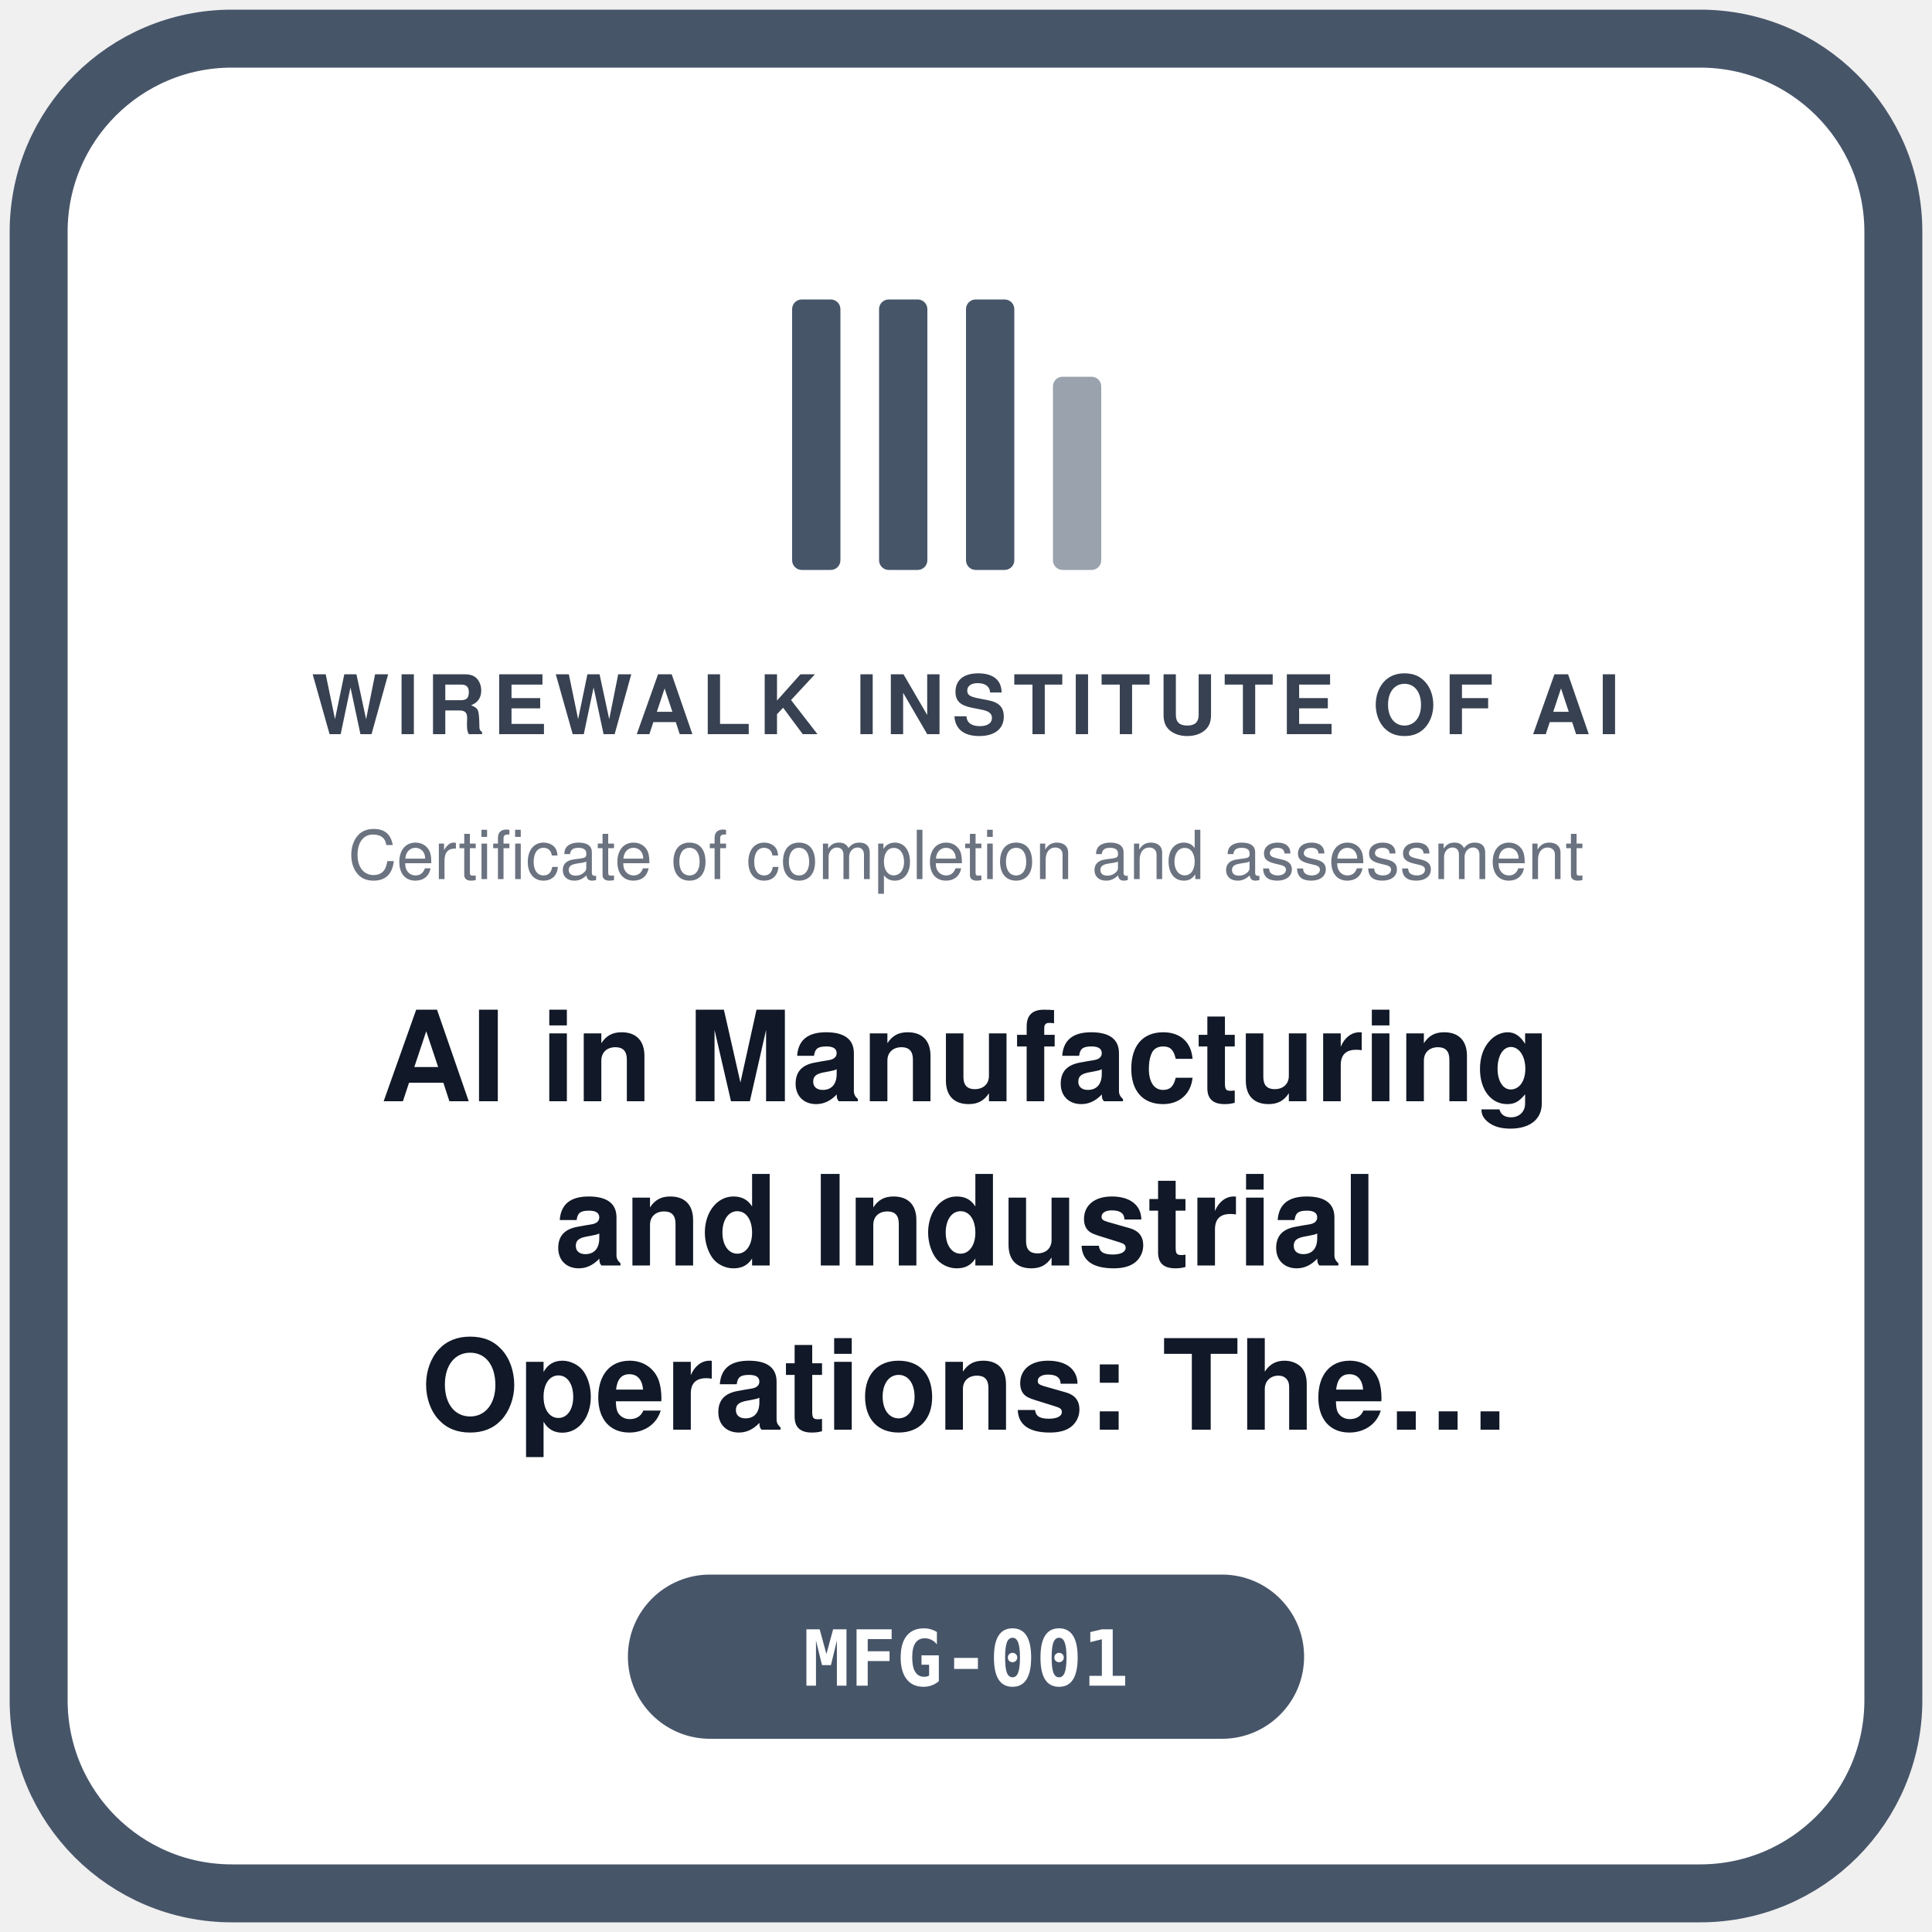
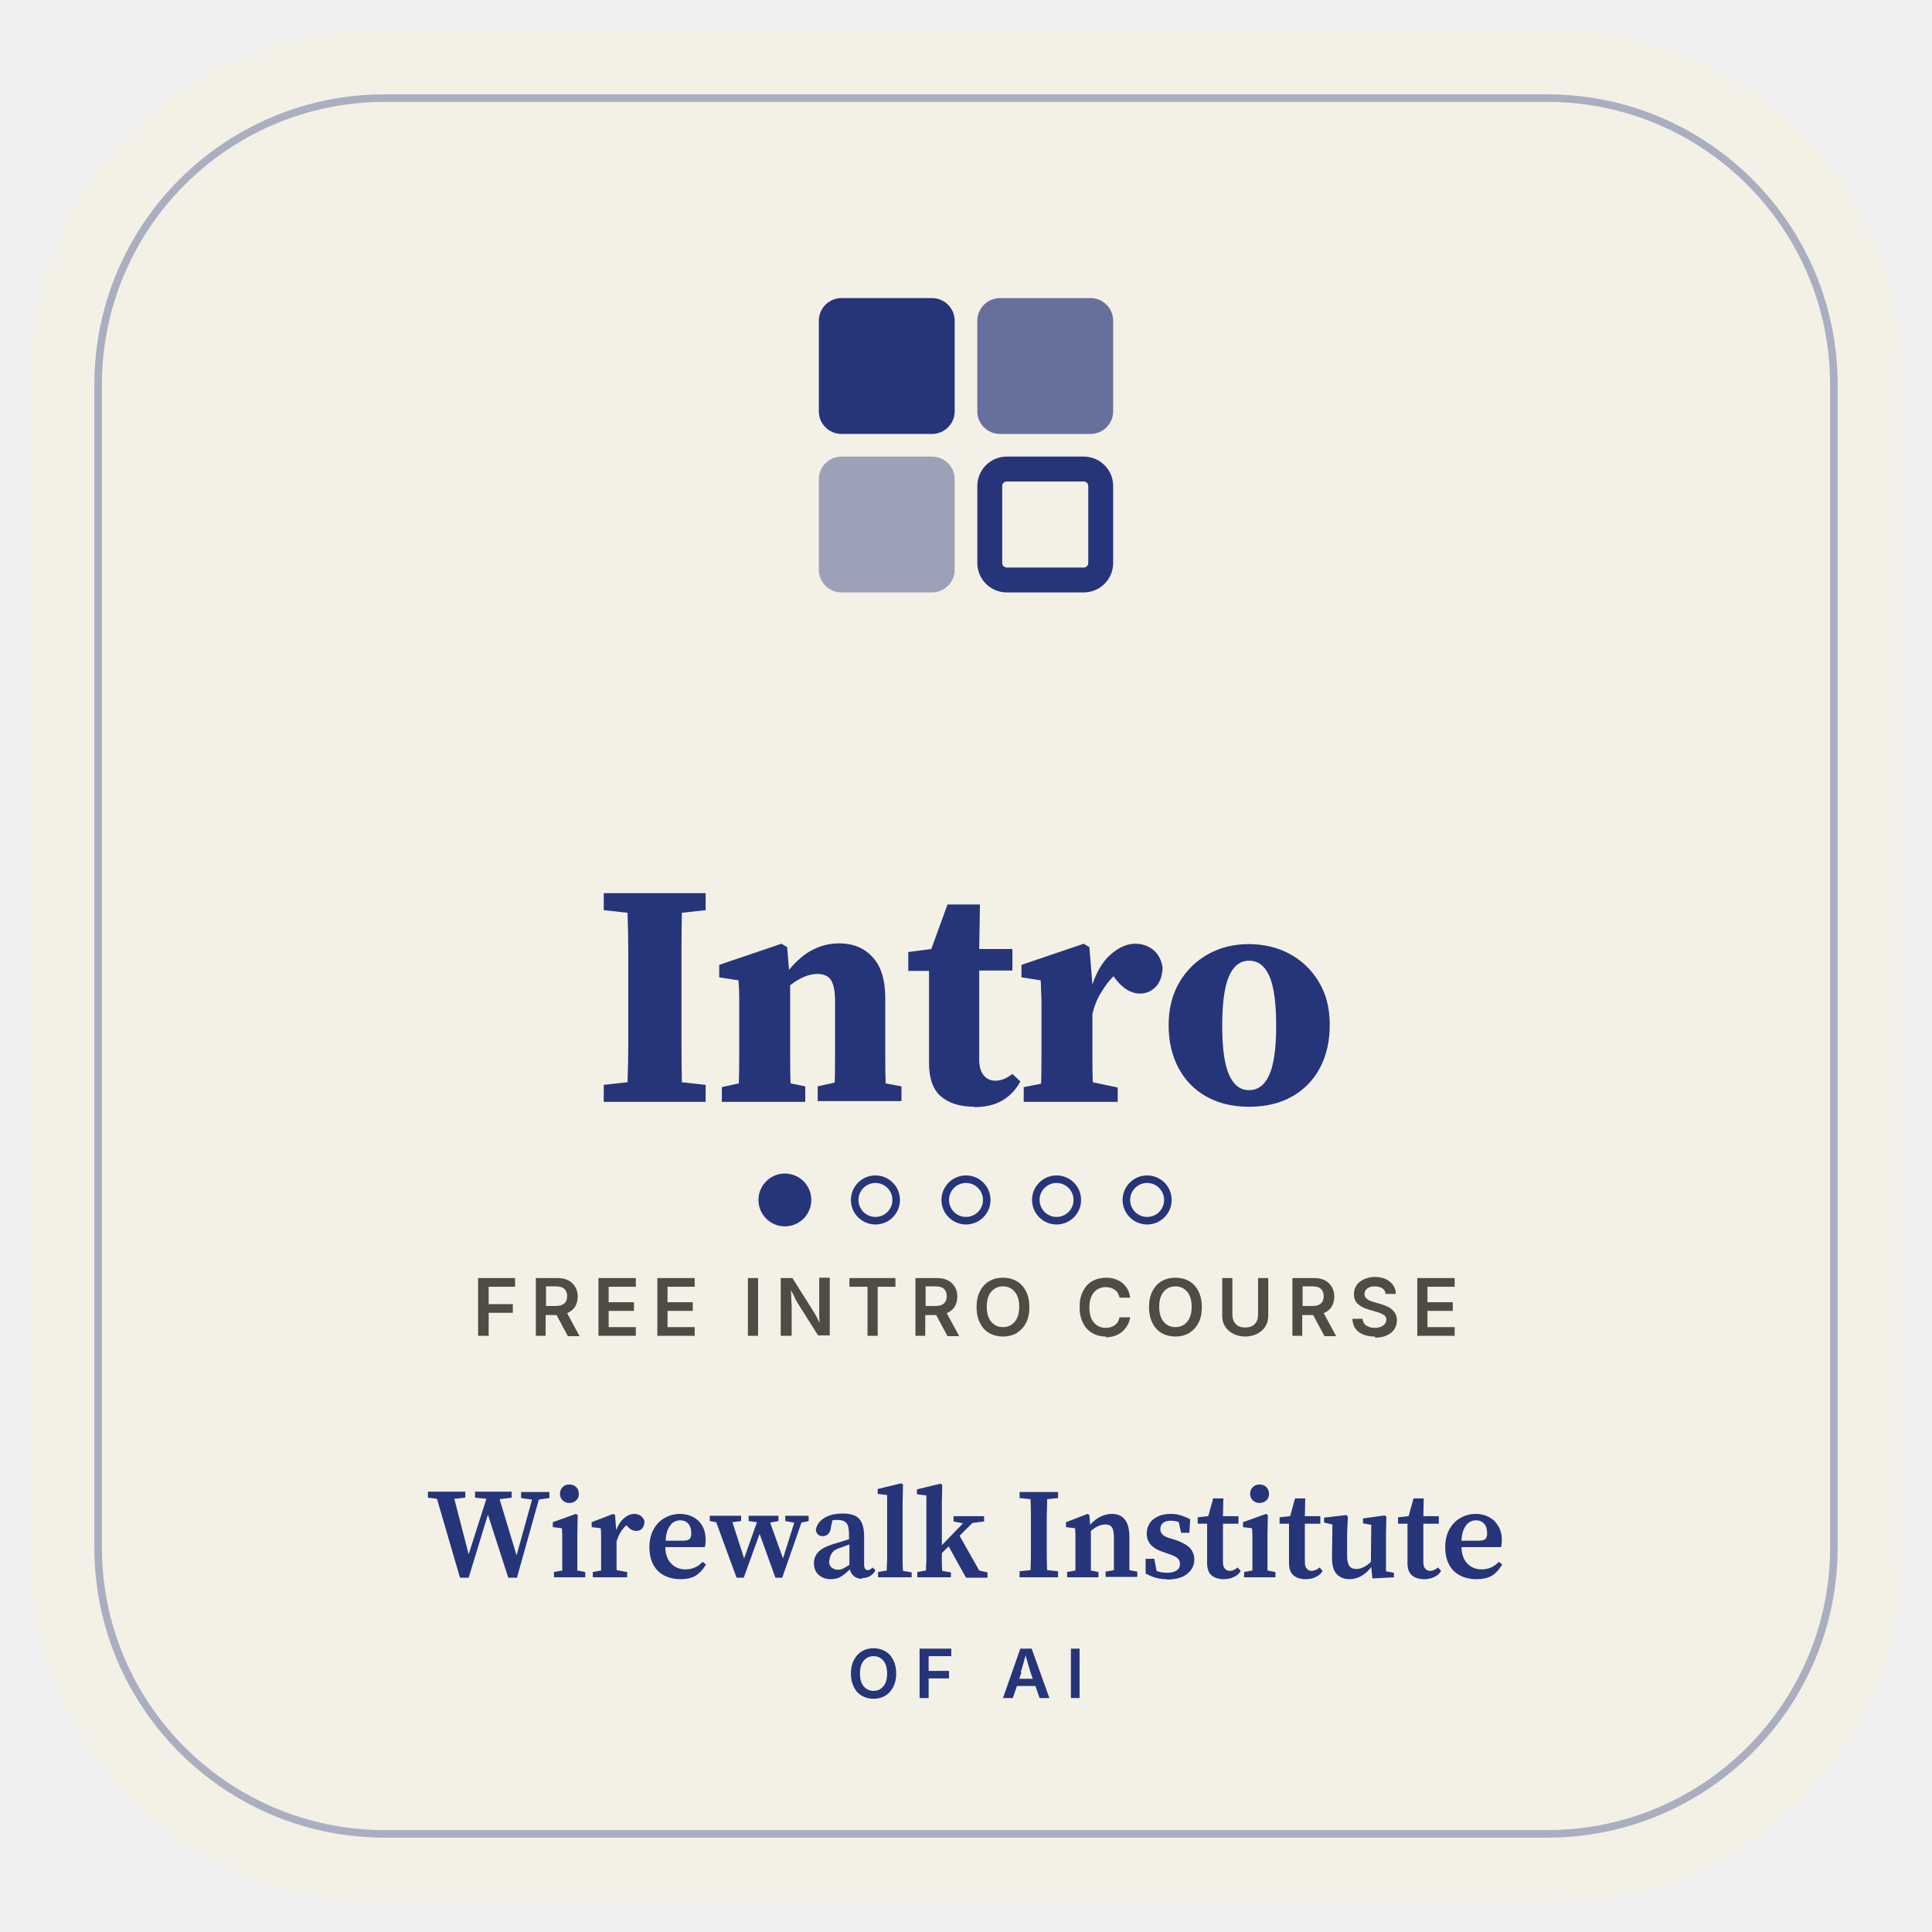
- <svg xmlns="http://www.w3.org/2000/svg" viewBox="0 0 400 400" width="400" height="400" role="img" aria-label="Wirewalk Institute of AI badge: AI in Manufacturing and Industrial Operations: The One-Hour Briefing">
-   <rect x="8" y="8" width="384" height="384" rx="40" fill="#ffffff" stroke="#475569" stroke-width="12" />
-   <g fill="#475569">
-     <rect x="164" y="62" width="10" height="56" rx="2" />
-     <rect x="182" y="62" width="10" height="56" rx="2" />
-     <rect x="200" y="62" width="10" height="56" rx="2" />
-     <rect x="218" y="78" width="10" height="40" rx="2" opacity="0.55" />
+ <svg xmlns="http://www.w3.org/2000/svg" viewBox="0 0 512 512" width="512" height="512" role="img" aria-labelledby="t d">
+   <rect x="8" y="8" width="496" height="496" rx="92" fill="#F3F0E6" />
+   <rect x="26" y="26" width="460" height="460" rx="76" fill="none" stroke="#26357A" stroke-opacity=".35" stroke-width="2" />
+   <g fill="#26357A">
+     <rect x="217" y="79" width="36" height="36" rx="6" />
+     <rect x="259" y="79" width="36" height="36" rx="6" opacity=".68" />
+     <rect x="217" y="121" width="36" height="36" rx="6" opacity=".42" />
  </g>
-   <text x="200" y="152" text-anchor="middle" font-family="Helvetica, Arial, sans-serif" font-size="17" font-weight="600" letter-spacing="1.5" fill="#374151">WIREWALK INSTITUTE OF AI</text>
-   <text x="200" y="182" text-anchor="middle" font-family="Helvetica, Arial, sans-serif" font-size="14" fill="#6b7280">Certificate of completion and assessment</text>
-   <g font-family="Helvetica, Arial, sans-serif">
-     <text x="200" y="228" text-anchor="middle" font-size="26" font-weight="700" fill="#111827">AI in Manufacturing</text>
-     <text x="200" y="262" text-anchor="middle" font-size="26" font-weight="700" fill="#111827">and Industrial</text>
-     <text x="200" y="296" text-anchor="middle" font-size="26" font-weight="700" fill="#111827">Operations: The…</text>
-   </g>
-   <rect x="130" y="326" width="140" height="34" rx="17" fill="#475569" />
-   <text x="200" y="349" text-anchor="middle" font-family="Menlo, Consolas, monospace" font-size="16" font-weight="700" fill="#ffffff">MFG-001</text>
+   <rect x="262.3" y="124.3" width="29.4" height="29.4" rx="4.5" fill="none" stroke="#26357A" stroke-width="6.6" />
+   <path fill="#26357A" d="M166.3 241.9l-6.3-.7l0-4.5l27 0l0 4.5l-6.3.7q-.1 5.1-.1 10.4q0 5.3 0 10.5l0 0l0 3q0 5.2 0 10.5q0 5.3.1 10.5l0 0l6.3.7l0 4.5l-27 0l0-4.5l6.3-.7q.2-5.1.2-10.3q0-5.2 0-10.5l0 0l0-3.1q0-5.2 0-10.5q0-5.2-.2-10.5l0 0zM213.4 292l-22.1 0l0-3.9l4.5-1q.1-3 .1-6.6q0-3.5 0-6.1l0 0l0-4.9q0-3.4 0-5.3q0-1.9-.2-4.4l0 0l-5.1-.8l0-3.3l16.5-5.6l1.5.9l.5 6q3.3-3.9 6.5-5.4q3.2-1.6 6.8-1.6l0 0q5.5 0 8.8 3.6q3.4 3.6 3.4 10.9l0 0l0 9.7q0 2.8 0 6.3q0 3.5.1 6.6l0 0l4.2.8l0 3.9l-22.2 0l0-3.9l4.5-1q.1-3 .1-6.5q0-3.5 0-6.2l0 0l0-8.8q0-4-1.1-5.7q-1.1-1.6-3.6-1.6l0 0q-3.3 0-7.2 3l0 0l0 13.1q0 2.6 0 6.2q0 3.6.1 6.7l0 0l3.9.8l0 3.9zM258.2 293.3l0 0q-5.6 0-8.8-2.7q-3.2-2.7-3.2-8.9l0 0q0-2.2 0-4.1q0-1.9 0-4.3l0 0l0-16l-5.5 0l0-5l6.1-.8l4.3-11.8l8.6 0l-.2 11.8l8.8 0l0 5.7l-8.8 0l0 23.5q0 2.9 1.2 4.3q1.2 1.4 3.1 1.4l0 0q2.2 0 4.5-1.8l0 0l2.1 2q-1.7 3.2-4.7 5q-3 1.8-7.6 1.8zM296.2 292l-24.9 0l0-3.9l4.6-.9q.1-3.1.1-6.6q0-3.5 0-6.1l0 0l0-5q0-2.4 0-3.9q0-1.5-.1-2.8q0-1.3-.1-3l0 0l-5.1-.8l0-3.3l16.5-5.6l1.5.9l.8 9.9q1.8-5.4 5-8.1q3.2-2.7 6.3-2.7l0 0q2.8 0 4.8 1.6q2 1.6 2.5 4.7l0 0q-.1 3.3-1.8 5.1q-1.7 1.8-4.2 1.8l0 0q-3.5 0-6.5-3.9l0 0l-.5-.7q-1.8 1.8-3.4 4.5q-1.6 2.7-2.2 5.6l0 0l0 5.7q0 2.6 0 6q0 3.4.1 6.3l0 0l6.6 1.4l0 3.9zM331 293.3l0 0q-6.5 0-11.3-2.7q-4.8-2.7-7.4-7.6q-2.6-4.9-2.6-11.3l0 0q0-6.5 2.8-11.3q2.8-4.8 7.6-7.5q4.8-2.7 10.8-2.7l0 0q6 0 10.9 2.6q4.8 2.6 7.7 7.4q2.9 4.8 2.9 11.4l0 0q0 6.5-2.6 11.4q-2.6 4.9-7.4 7.6q-4.8 2.7-11.3 2.7zm0-4.4l0 0q3.6 0 5.4-4.1q1.8-4.1 1.8-13l0 0q0-9-1.8-13.1q-1.8-4.1-5.4-4.1l0 0q-3.5 0-5.3 4.1q-1.8 4.1-1.8 13.1l0 0q0 8.9 1.8 13q1.8 4.1 5.3 4.1z" />
+   <circle cx="208" cy="318" r="7" fill="#26357A" />
+   <circle cx="232" cy="318" r="5.5" fill="none" stroke="#26357A" stroke-width="2" />
+   <circle cx="256" cy="318" r="5.5" fill="none" stroke="#26357A" stroke-width="2" />
+   <circle cx="280" cy="318" r="5.5" fill="none" stroke="#26357A" stroke-width="2" />
+   <circle cx="304" cy="318" r="5.5" fill="none" stroke="#26357A" stroke-width="2" />
+   <path fill="#4F4C45" d="M129.4 354l-2.7 0l0-15.3l9.8 0l0 2.3l-7 0l0 4.6l6.4 0l0 2.3l-6.4 0l0 6.1zM144.7 354l-2.7 0l0-15.3l5.7 0q2.6 0 4 1.4q1.4 1.4 1.4 3.5l0 0q0 1.5-.7 2.7q-.7 1.1-2.1 1.7l0 0l3.3 6.1l-3.1 0l-3-5.6l-2.9 0l0 5.6zm0-13l0 5.1l2.6 0q1.5 0 2.3-.7q.7-.7.7-1.9l0 0q0-1.2-.7-1.9q-.7-.7-2.3-.7l0 0l-2.6 0zM168.6 354l-10 0l0-15.3l9.9 0l0 2.3l-7.2 0l0 4.1l6.7 0l0 2.3l-6.7 0l0 4.3l7.2 0l0 2.3zM184.2 354l-10 0l0-15.3l9.9 0l0 2.3l-7.2 0l0 4.1l6.7 0l0 2.3l-6.7 0l0 4.3l7.2 0l0 2.3zM198.2 338.7l2.7 0l0 15.3l-2.7 0l0-15.3zM209.7 354l-2.8 0l0-15.3l3.1 0l5.3 8.4q.4.7.9 1.5q.5.9 1 2l0 0q-.1-1.1-.1-2.2q0-1.1 0-1.8l0 0l0-8l2.8 0l0 15.3l-3.1 0l-4.8-7.6q-.4-.6-.8-1.3q-.4-.6-.7-1.4q-.4-.7-.9-1.7l0 0q.1 1.4.1 2.6q.1 1.1.1 1.8l0 0l0 7.6zM229.8 341l-4.7 0l0-2.3l12.2 0l0 2.3l-4.7 0l0 13l-2.7 0l0-13zM245.3 354l-2.7 0l0-15.3l5.7 0q2.6 0 4 1.4q1.4 1.4 1.4 3.5l0 0q0 1.5-.7 2.7q-.7 1.1-2.1 1.7l0 0l3.3 6.1l-3.1 0l-3-5.6l-2.9 0l0 5.6zm0-13l0 5.1l2.6 0q1.5 0 2.3-.7q.7-.7.7-1.9l0 0q0-1.2-.7-1.9q-.7-.7-2.3-.7l0 0l-2.6 0zM265.8 354.2l0 0q-2 0-3.6-.9q-1.6-.9-2.5-2.7q-.9-1.8-.9-4.2l0 0q0-2.5.9-4.2q.9-1.8 2.5-2.7q1.6-.9 3.6-.9l0 0q2 0 3.6.9q1.6.9 2.5 2.7q.9 1.8.9 4.2l0 0q0 2.5-.9 4.2q-.9 1.7-2.5 2.7q-1.6.9-3.6.9zm0-2.5l0 0q1.9 0 3.1-1.4q1.2-1.4 1.2-4l0 0q0-2.6-1.2-4q-1.2-1.4-3.1-1.4l0 0q-1.9 0-3.1 1.4q-1.2 1.4-1.2 4l0 0q0 2.6 1.2 4q1.2 1.4 3.1 1.4zM293.1 354.2l0 0q-2 0-3.6-.9q-1.6-.9-2.5-2.7q-.9-1.8-.9-4.2l0 0q0-2.5.9-4.2q.9-1.8 2.5-2.7q1.6-.9 3.6-.9l0 0q1.7 0 3 .6q1.4.6 2.3 1.8q.9 1.2 1.1 2.9l0 0l-2.8 0q-.3-1.4-1.3-2.1q-1-.7-2.4-.7l0 0q-1.9 0-3.1 1.4q-1.2 1.4-1.2 4l0 0q0 2.6 1.2 4q1.2 1.4 3.1 1.4l0 0q1.4 0 2.4-.7q1-.7 1.3-2.1l0 0l2.8 0q-.2 1.5-1.1 2.7q-.8 1.2-2.2 1.9q-1.4.7-3.2.7zM311.5 354.2l0 0q-2 0-3.6-.9q-1.6-.9-2.5-2.7q-.9-1.8-.9-4.2l0 0q0-2.5.9-4.2q.9-1.8 2.5-2.7q1.6-.9 3.6-.9l0 0q2 0 3.6.9q1.6.9 2.5 2.7q.9 1.8.9 4.2l0 0q0 2.5-.9 4.2q-.9 1.7-2.5 2.7q-1.6.9-3.6.9zm0-2.5l0 0q1.9 0 3.1-1.4q1.2-1.4 1.2-4l0 0q0-2.6-1.2-4q-1.2-1.4-3.1-1.4l0 0q-1.9 0-3.1 1.4q-1.2 1.4-1.2 4l0 0q0 2.6 1.2 4q1.2 1.4 3.1 1.4zM330.2 354.2l0 0q-1.9 0-3.3-.7q-1.4-.7-2.2-1.9q-.8-1.2-.8-2.9l0 0l0-10l2.7 0l0 9.8q0 1.4.9 2.4q.9.9 2.5.9l0 0q1.6 0 2.5-.9q.9-.9.9-2.4l0 0l0-9.8l2.7 0l0 10q0 1.6-.8 2.9q-.8 1.2-2.2 1.9q-1.4.7-3.3.7zM345.2 354l-2.7 0l0-15.3l5.7 0q2.6 0 4 1.4q1.4 1.4 1.4 3.5l0 0q0 1.5-.7 2.7q-.7 1.1-2.1 1.7l0 0l3.3 6.1l-3.1 0l-3-5.6l-2.9 0l0 5.6zm0-13l0 5.1l2.6 0q1.5 0 2.3-.7q.7-.7.7-1.9l0 0q0-1.2-.7-1.9q-.7-.7-2.3-.7l0 0l-2.6 0zM364.4 354.2l0 0q-2.7 0-4.3-1.2q-1.6-1.2-1.7-3.5l0 0l2.7 0q.1 1.2 1 1.8q.9.6 2.2.6l0 0q1.4 0 2.2-.6q.9-.6.9-1.6l0 0q0-.9-.8-1.3q-.8-.5-2-.8l0 0l-1.7-.5q-1.9-.5-3-1.5q-1.1-1-1.1-2.6l0 0q0-1.4.7-2.4q.7-1 2-1.6q1.3-.6 2.9-.6l0 0q1.6 0 2.9.6q1.2.6 1.9 1.6q.7 1 .7 2.3l0 0l-2.7 0q-.1-1-.9-1.5q-.8-.5-2-.5l0 0q-1.3 0-2 .6q-.7.6-.7 1.4l0 0q0 .6.4 1.1q.4.4 1 .7q.6.2 1.2.4l0 0l1.4.4q1.1.3 2.2.8q1 .5 1.7 1.4q.7.9.7 2.2l0 0q0 1.3-.7 2.4q-.7 1-2 1.6q-1.3.6-3.1.6zM385.6 354l-10 0l0-15.3l9.9 0l0 2.3l-7.2 0l0 4.1l6.7 0l0 2.3l-6.7 0l0 4.3l7.2 0l0 2.3z" />
+   <path fill="#26357A" d="M140.9 397.4l-2.8-.4l0-1.6l7.5 0l0 1.6l-2.8.4l-5.8 20.7l-2.3 0l-5.4-16.7l-5.1 16.7l-2.3 0l-6.1-20.9l-2.4-.3l0-1.6l9.9 0l0 1.6l-2.9.3l3.8 14.7l4.7-14.7l-3-.3l0-1.6l9.7 0l0 1.6l-3.2.4l4.5 14.9l4.1-14.8zM155.2 418l-8.4 0l0-1.4l2.2-.4q0-1.3 0-2.7q0-1.5 0-2.6l0 0l0-1.6q0-1.4 0-2.3q0-.9-.1-2l0 0l-2.4-.3l0-1.3l6.1-2.2l.5.3l-.1 4.8l0 4.5q0 1.1 0 2.6q0 1.5 0 2.8l0 0l2.1.4l0 1.4zm-4.3-19.7l0 0q-1.1 0-1.8-.7q-.7-.7-.7-1.7l0 0q0-1.1.7-1.8q.7-.7 1.8-.7l0 0q1.1 0 1.8.7q.7.7.7 1.8l0 0q0 1.1-.7 1.7q-.7.7-1.8.7zM166.2 418l-9.1 0l0-1.4l2.2-.4q0-1.3 0-2.7q0-1.5 0-2.6l0 0l0-1.8q0-1.4 0-2.2q0-.8-.1-1.9l0 0l-2.4-.3l0-1.3l5.7-2.2l.5.3l.3 4q.8-2.1 2.1-3.2q1.3-1.1 2.7-1.1l0 0q.9 0 1.7.5q.7.5 1 1.4l0 0q-.1 2.6-2.2 2.6l0 0q-1.3 0-2.3-1.2l0 0l-.3-.3q-1.8 1.6-2.6 4.3l0 0l0 2.4q0 1.1 0 2.5q0 1.4 0 2.7l0 0l2.8.5l0 1.4zM180.2 402.9l0 0q-.9 0-1.7.5q-.8.5-1.4 1.7q-.6 1.2-.7 3.2l0 0l4.6 0q1.3 0 1.8-.5q.4-.5.4-1.4l0 0q0-1.8-.8-2.6q-.8-.9-2.1-.9zm.2 15.6l0 0q-2.5 0-4.4-1q-1.9-1-2.9-2.9q-1-1.9-1-4.6l0 0q0-2.7 1.1-4.7q1.1-2 2.9-3q1.9-1.1 4.1-1.1l0 0q2 0 3.6.9q1.5.8 2.4 2.4q.8 1.5.8 3.6l0 0q0 1.1-.2 1.9l0 0l-10.5 0q.1 2.9 1.6 4.4q1.5 1.5 3.7 1.5l0 0q2.8 0 4.6-2l0 0l.9.7q-1.1 1.9-2.6 2.9q-1.6 1-4.2 1zM210.3 403.5l-2.2-.4l0-1.4l6.2 0l0 1.4l-1.9.4l-5.1 14.6l-1.8 0l-4.2-11.6l-4.2 11.6l-1.9 0l-5.4-14.7l-1.7-.3l0-1.4l8.3 0l0 1.4l-2.3.3l3.1 9.6l3.4-9.6l-2.2-.3l0-1.4l7.9 0l0 1.4l-2.2.4l3.4 9.5l3-9.5zM228.5 418.4l0 0q-1.4 0-2.2-.7q-.8-.7-1.1-1.8l0 0q-1.3 1.3-2.3 1.9q-1.1.7-2.7.7l0 0q-1.9 0-3.2-1.1q-1.3-1.1-1.3-3.2l0 0q0-1.1.5-2q.5-1 1.8-1.8q1.3-.8 3.8-1.5l0 0q.8-.2 1.6-.5q.8-.2 1.6-.5l0 0l0-1.1q0-2.4-.7-3.2q-.7-.8-2.3-.8l0 0q-.3 0-.7 0q-.3 0-.7.1l0 0l-.4 1.8q-.1 1.2-.7 1.8q-.6.6-1.4.6l0 0q-1.6 0-1.9-1.6l0 0q.3-2 2.2-3.2q1.9-1.2 5-1.2l0 0q3 0 4.3 1.4q1.3 1.4 1.3 4.7l0 0l0 7.4q0 1.5 1 1.5l0 0q.6 0 1.2-.7l0 0l.8.7q-.6 1.2-1.5 1.6q-.8.5-2 .5zm-8.8-4.8l0 0q0 1.3.7 1.8q.7.6 1.7.6l0 0q.7 0 1.3-.3q.6-.3 1.7-1l0 0l0-5.4q-.6.2-1.1.4q-.6.2-1.1.4l0 0q-2 .6-2.5 1.6q-.6.9-.6 2zM241.5 418l-8.8 0l0-1.4l2.3-.4q0-1.3.1-2.7q0-1.3 0-2.7l0 0l0-14.6l-2.5-.3l0-1.3l6.2-1.5l.5.3l-.1 4.8l0 12.7q0 1.3 0 2.7q0 1.3.1 2.7l0 0l2.3.4l0 1.4zM251.9 418l-8.8 0l0-1.4l2.3-.4q0-1.3.1-2.7q0-1.4 0-2.6l0 0l0-14.6l-2.5-.3l0-1.3l6.2-1.5l.5.3l-.1 4.8l0 11.2l2.8-2.9l2.8-2.9l-2.5-.5l0-1.4l8.1 0l0 1.4l-3.1.4l-3.4 3.4l5.2 9.2l2.2.5l0 1.4l-5.7 0l-4.6-8.3l-1.8 1.8q0 1.1 0 2.4q0 1.2.1 2.3l0 0l2.3.4l0 1.4zM273.1 397.3l-2.9-.3l0-1.6l10.2 0l0 1.6l-2.9.3q0 2.1-.1 4.3q0 2.2 0 4.4l0 0l0 1.5q0 2.1 0 4.3q0 2.2.1 4.3l0 0l2.9.3l0 1.6l-10.2 0l0-1.6l2.9-.3q.1-2.1.1-4.3q0-2.2 0-4.4l0 0l0-1.5q0-2.1 0-4.3q0-2.2-.1-4.4l0 0zM291.2 418l-8.4 0l0-1.4l2.2-.4q0-1.3 0-2.7q0-1.5 0-2.6l0 0l0-1.8q0-1.4 0-2.2q0-.8-.1-1.9l0 0l-2.4-.3l0-1.3l5.7-2.2l.5.3l.2 2.6q1.3-1.5 2.8-2.2q1.5-.7 3-.7l0 0q2.2 0 3.4 1.5q1.2 1.5 1.2 4.6l0 0l0 3.5q0 1.2 0 2.6q0 1.4 0 2.7l0 0l2.1.4l0 1.4l-8.4 0l0-1.4l2.2-.4q0-1.3 0-2.7q0-1.4 0-2.6l0 0l0-3.2q0-2-.5-2.8q-.5-.8-1.8-.8l0 0q-1.8 0-3.8 1.7l0 0l0 5.1q0 1.1 0 2.6q0 1.5 0 2.8l0 0l2 .4l0 1.4zM309.1 418.5l0 0q-1.5 0-2.9-.4q-1.3-.4-2.6-1.1l0 0l0-3.9l2.3 0l.6 3.2q1.2.5 2.7.5l0 0q1.7 0 2.6-.6q.9-.6.9-1.7l0 0q0-1-.7-1.6q-.7-.6-2.3-1.1l0 0l-1.7-.6q-1.9-.6-3-1.8q-1.1-1.2-1.1-3l0 0q0-1.4.7-2.6q.7-1.2 2.2-1.9q1.4-.7 3.5-.7l0 0q1.5 0 2.7.4q1.2.4 2.4 1l0 0l-.2 3.6l-2.2 0l-.6-2.8q-.9-.4-2.1-.4l0 0q-1.4 0-2.1.6q-.7.6-.7 1.6l0 0q0 .9.6 1.5q.6.6 2.4 1.1l0 0l1.3.4q2.5.9 3.6 2.1q1.1 1.3 1.1 3l0 0q0 2.3-1.9 3.8q-1.9 1.5-5.3 1.5zM324.3 418.5l0 0q-2 0-3.2-1q-1.2-1-1.2-3.3l0 0q0-.7 0-1.4q0-.7 0-1.7l0 0l0-7.3l-2.5 0l0-1.7l2.8-.3l1.3-4.7l2.7 0l-.1 4.7l4.1 0l0 2l-4.1 0l0 10.1q0 1.3.5 1.8q.5.6 1.3.6l0 0q1 0 2.1-.9l0 0l.8.9q-.6 1.1-1.8 1.6q-1.1.6-2.7.6zM338.1 418l-8.4 0l0-1.4l2.2-.4q0-1.3 0-2.7q0-1.5 0-2.6l0 0l0-1.6q0-1.4 0-2.3q0-.9-.1-2l0 0l-2.4-.3l0-1.3l6.1-2.2l.5.3l-.1 4.8l0 4.5q0 1.1 0 2.6q0 1.5 0 2.8l0 0l2.1.4l0 1.4zm-4.3-19.7l0 0q-1.1 0-1.8-.7q-.7-.7-.7-1.7l0 0q0-1.1.7-1.8q.7-.7 1.8-.7l0 0q1.1 0 1.8.7q.7.7.7 1.8l0 0q0 1.1-.7 1.7q-.7.7-1.8.7zM346 418.5l0 0q-2 0-3.2-1q-1.2-1-1.2-3.3l0 0q0-.7 0-1.4q0-.7 0-1.7l0 0l0-7.3l-2.5 0l0-1.7l2.8-.3l1.3-4.7l2.7 0l-.1 4.7l4.1 0l0 2l-4.1 0l0 10.1q0 1.3.5 1.8q.5.6 1.3.6l0 0q1 0 2.1-.9l0 0l.8.9q-.6 1.1-1.8 1.6q-1.1.6-2.7.6zM369.5 418l-5.8.3l-.3-3q-2.5 3.2-5.8 3.2l0 0q-2.1 0-3.4-1.4q-1.3-1.4-1.2-4.7l0 0l.1-8.4l-2.2-.5l0-1.3l5.9-.7l.4.4l-.2 4.6l0 5.8q0 1.9.6 2.7q.6.8 1.8.8l0 0q1 0 2-.5q1-.5 1.9-1.4l0 0l.1-9.8l-2.2-.4l0-1.3l5.8-.8l.4.4l-.1 4.6l0 9.8l2.1.4l0 1.4zM377.4 418.5l0 0q-2 0-3.2-1q-1.2-1-1.2-3.3l0 0q0-.7 0-1.4q0-.7 0-1.7l0 0l0-7.3l-2.5 0l0-1.7l2.8-.3l1.3-4.7l2.7 0l-.1 4.7l4.1 0l0 2l-4.1 0l0 10.1q0 1.3.5 1.8q.5.6 1.3.6l0 0q1 0 2.1-.9l0 0l.8.9q-.6 1.1-1.8 1.6q-1.1.6-2.7.6zM391.1 402.9l0 0q-.9 0-1.7.5q-.8.5-1.4 1.7q-.6 1.2-.7 3.2l0 0l4.6 0q1.3 0 1.8-.5q.4-.5.4-1.4l0 0q0-1.8-.8-2.6q-.8-.9-2.1-.9zm.2 15.6l0 0q-2.5 0-4.4-1q-1.9-1-2.9-2.9q-1-1.9-1-4.6l0 0q0-2.7 1.1-4.7q1.1-2 2.9-3q1.9-1.1 4.1-1.1l0 0q2 0 3.6.9q1.5.8 2.4 2.4q.9 1.5.9 3.6l0 0q0 1.1-.2 1.9l0 0l-10.5 0q.1 2.9 1.6 4.4q1.5 1.5 3.7 1.5l0 0q2.8 0 4.6-2l0 0l.9.7q-1.1 1.9-2.6 2.9q-1.6 1-4.2 1zM231.5 450.2l0 0q-1.7 0-3.1-.8q-1.4-.8-2.1-2.3q-.8-1.5-.8-3.6l0 0q0-2.1.8-3.6q.8-1.5 2.1-2.3q1.4-.8 3.1-.8l0 0q1.7 0 3.1.8q1.4.8 2.1 2.3q.8 1.5.8 3.6l0 0q0 2.1-.8 3.6q-.8 1.5-2.1 2.3q-1.4.8-3.1.8zm0-2.1l0 0q1.6 0 2.6-1.2q1-1.2 1-3.4l0 0q0-2.2-1-3.4q-1-1.2-2.6-1.2l0 0q-1.6 0-2.6 1.2q-1 1.2-1 3.4l0 0q0 2.2 1 3.4q1 1.2 2.6 1.2zM246 450l-2.3 0l0-13.1l8.4 0l0 2l-6 0l0 3.9l5.4 0l0 2l-5.4 0l0 5.2zM268.4 450l-2.6 0l4.6-13.1l3 0l4.7 13.1l-2.6 0l-1.1-3.2l-4.9 0l-1.1 3.2zm2.3-6.8l-.6 1.7l3.6 0l-.6-1.7q-.3-.9-.6-2q-.3-1.1-.7-2.5l0 0q-.4 1.4-.7 2.5q-.3 1.1-.6 2l0 0zM283.8 436.9l2.3 0l0 13.1l-2.3 0l0-13.1z" />
</svg>
